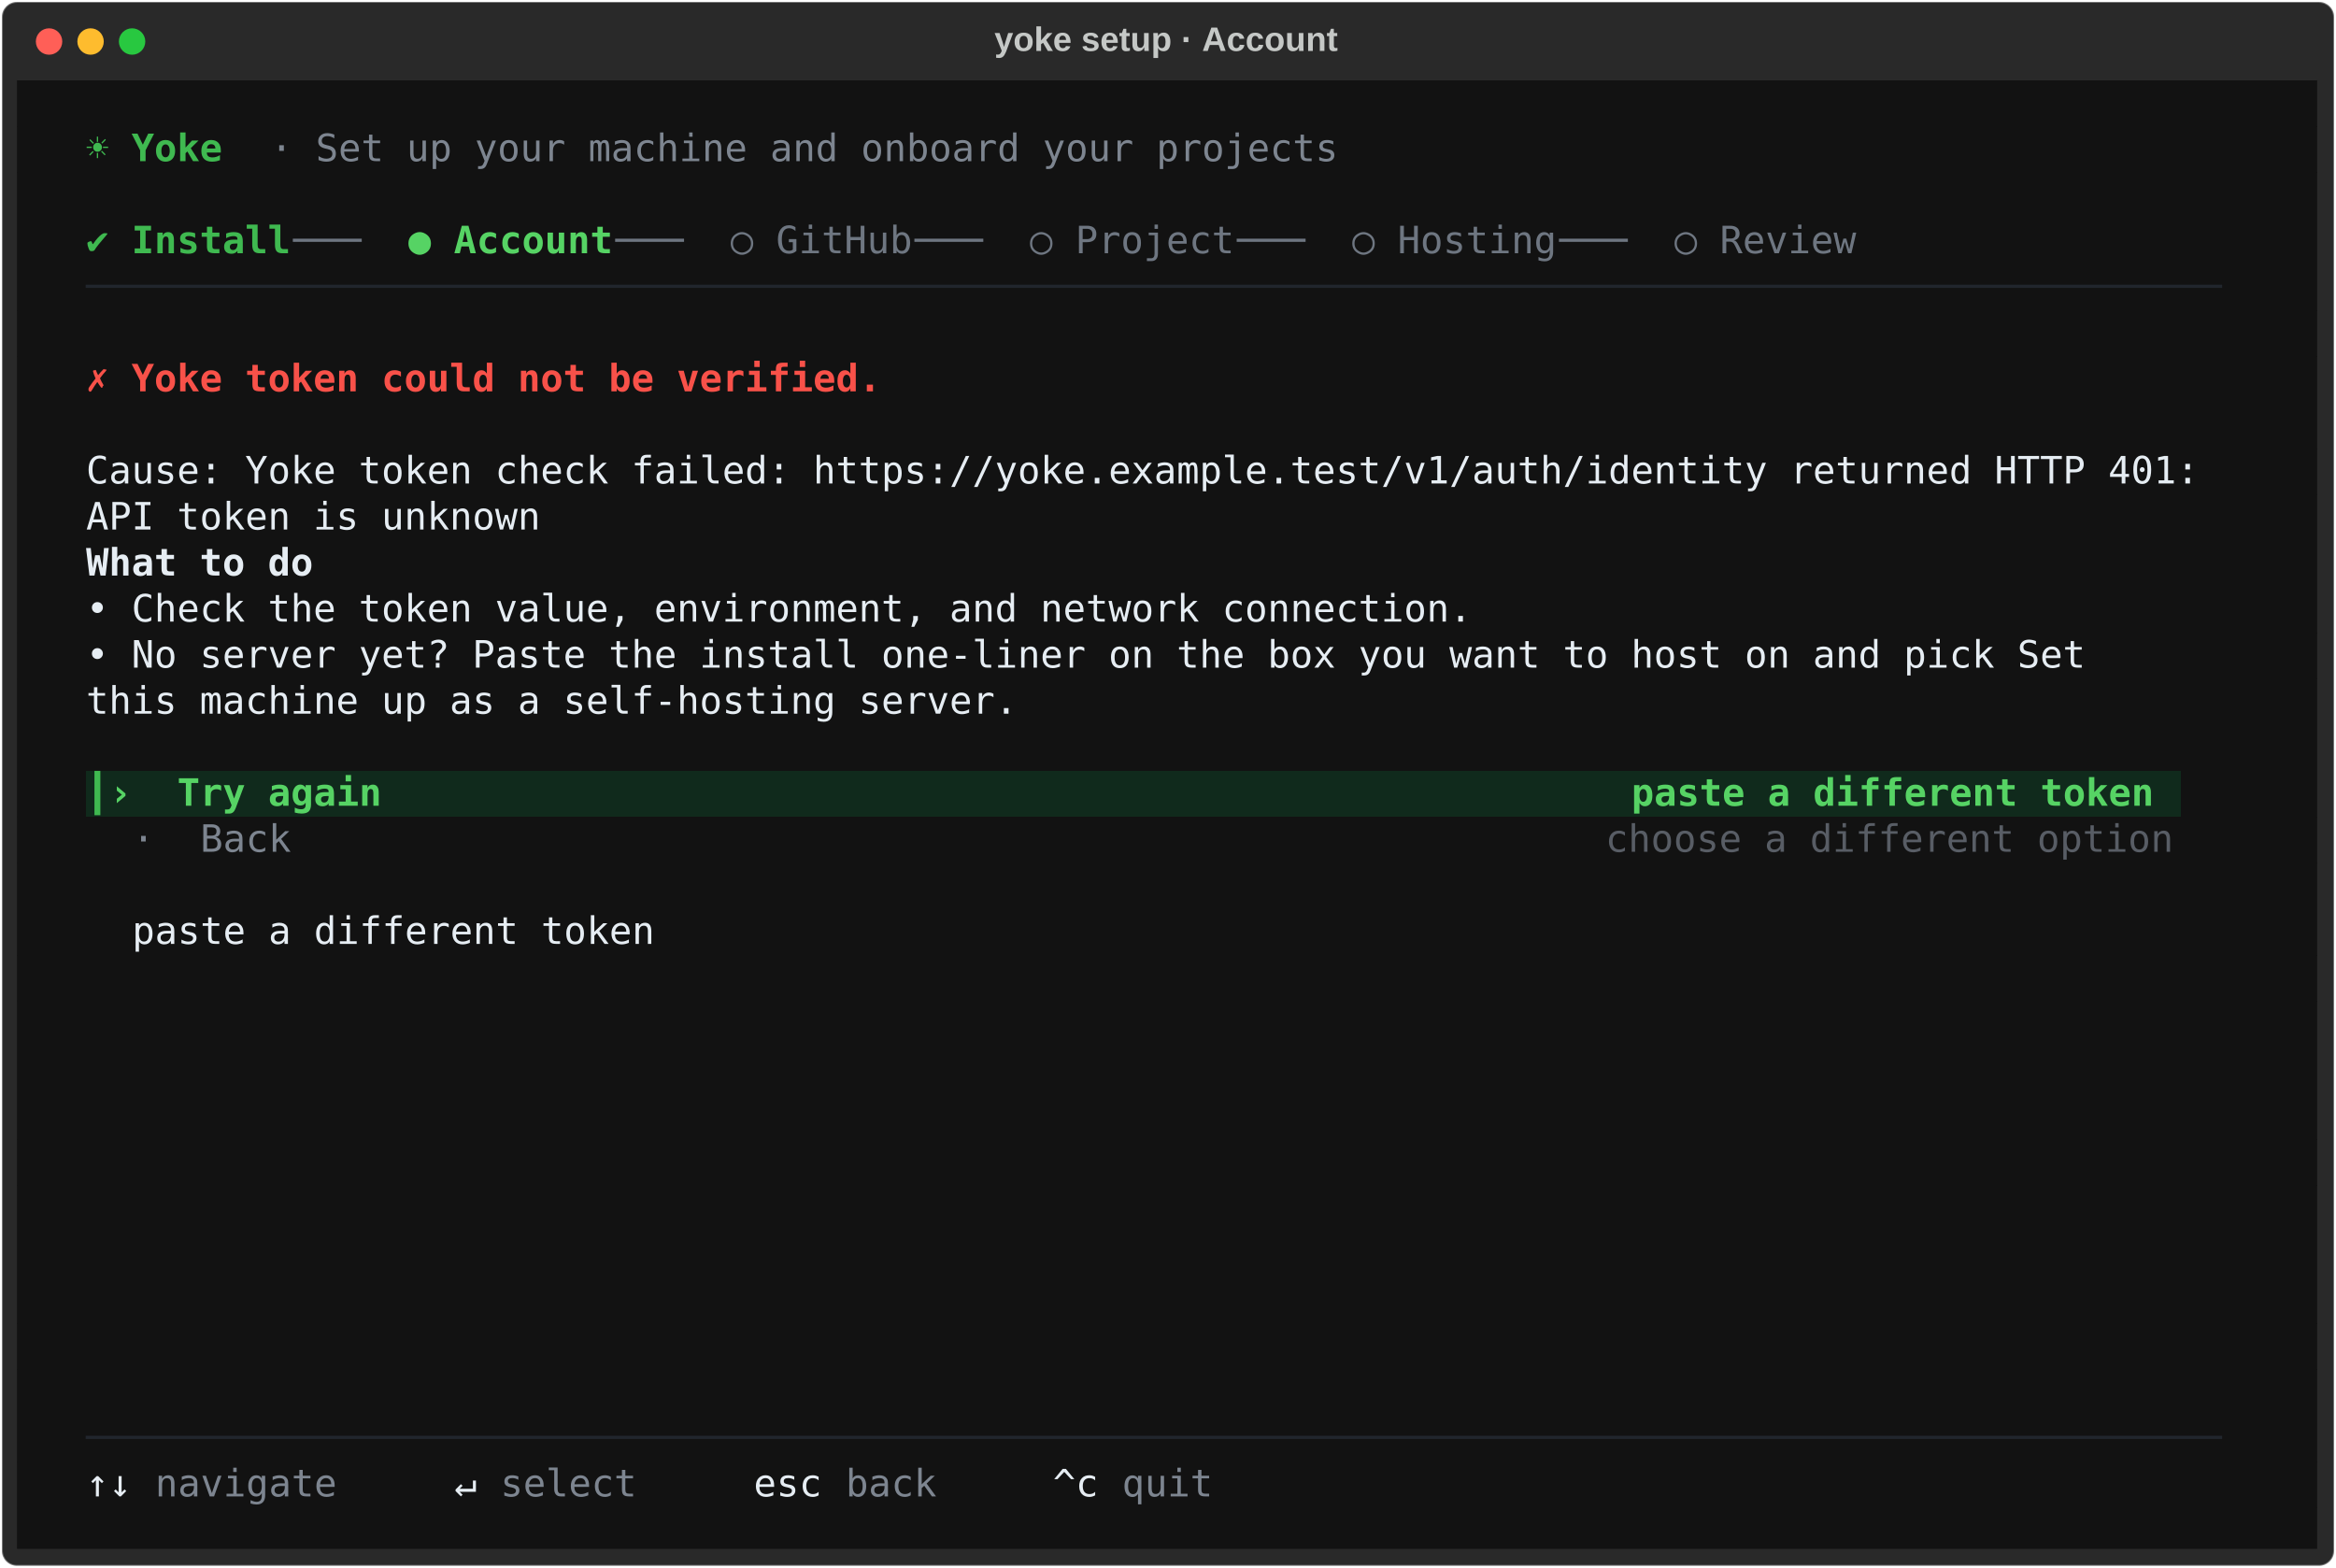
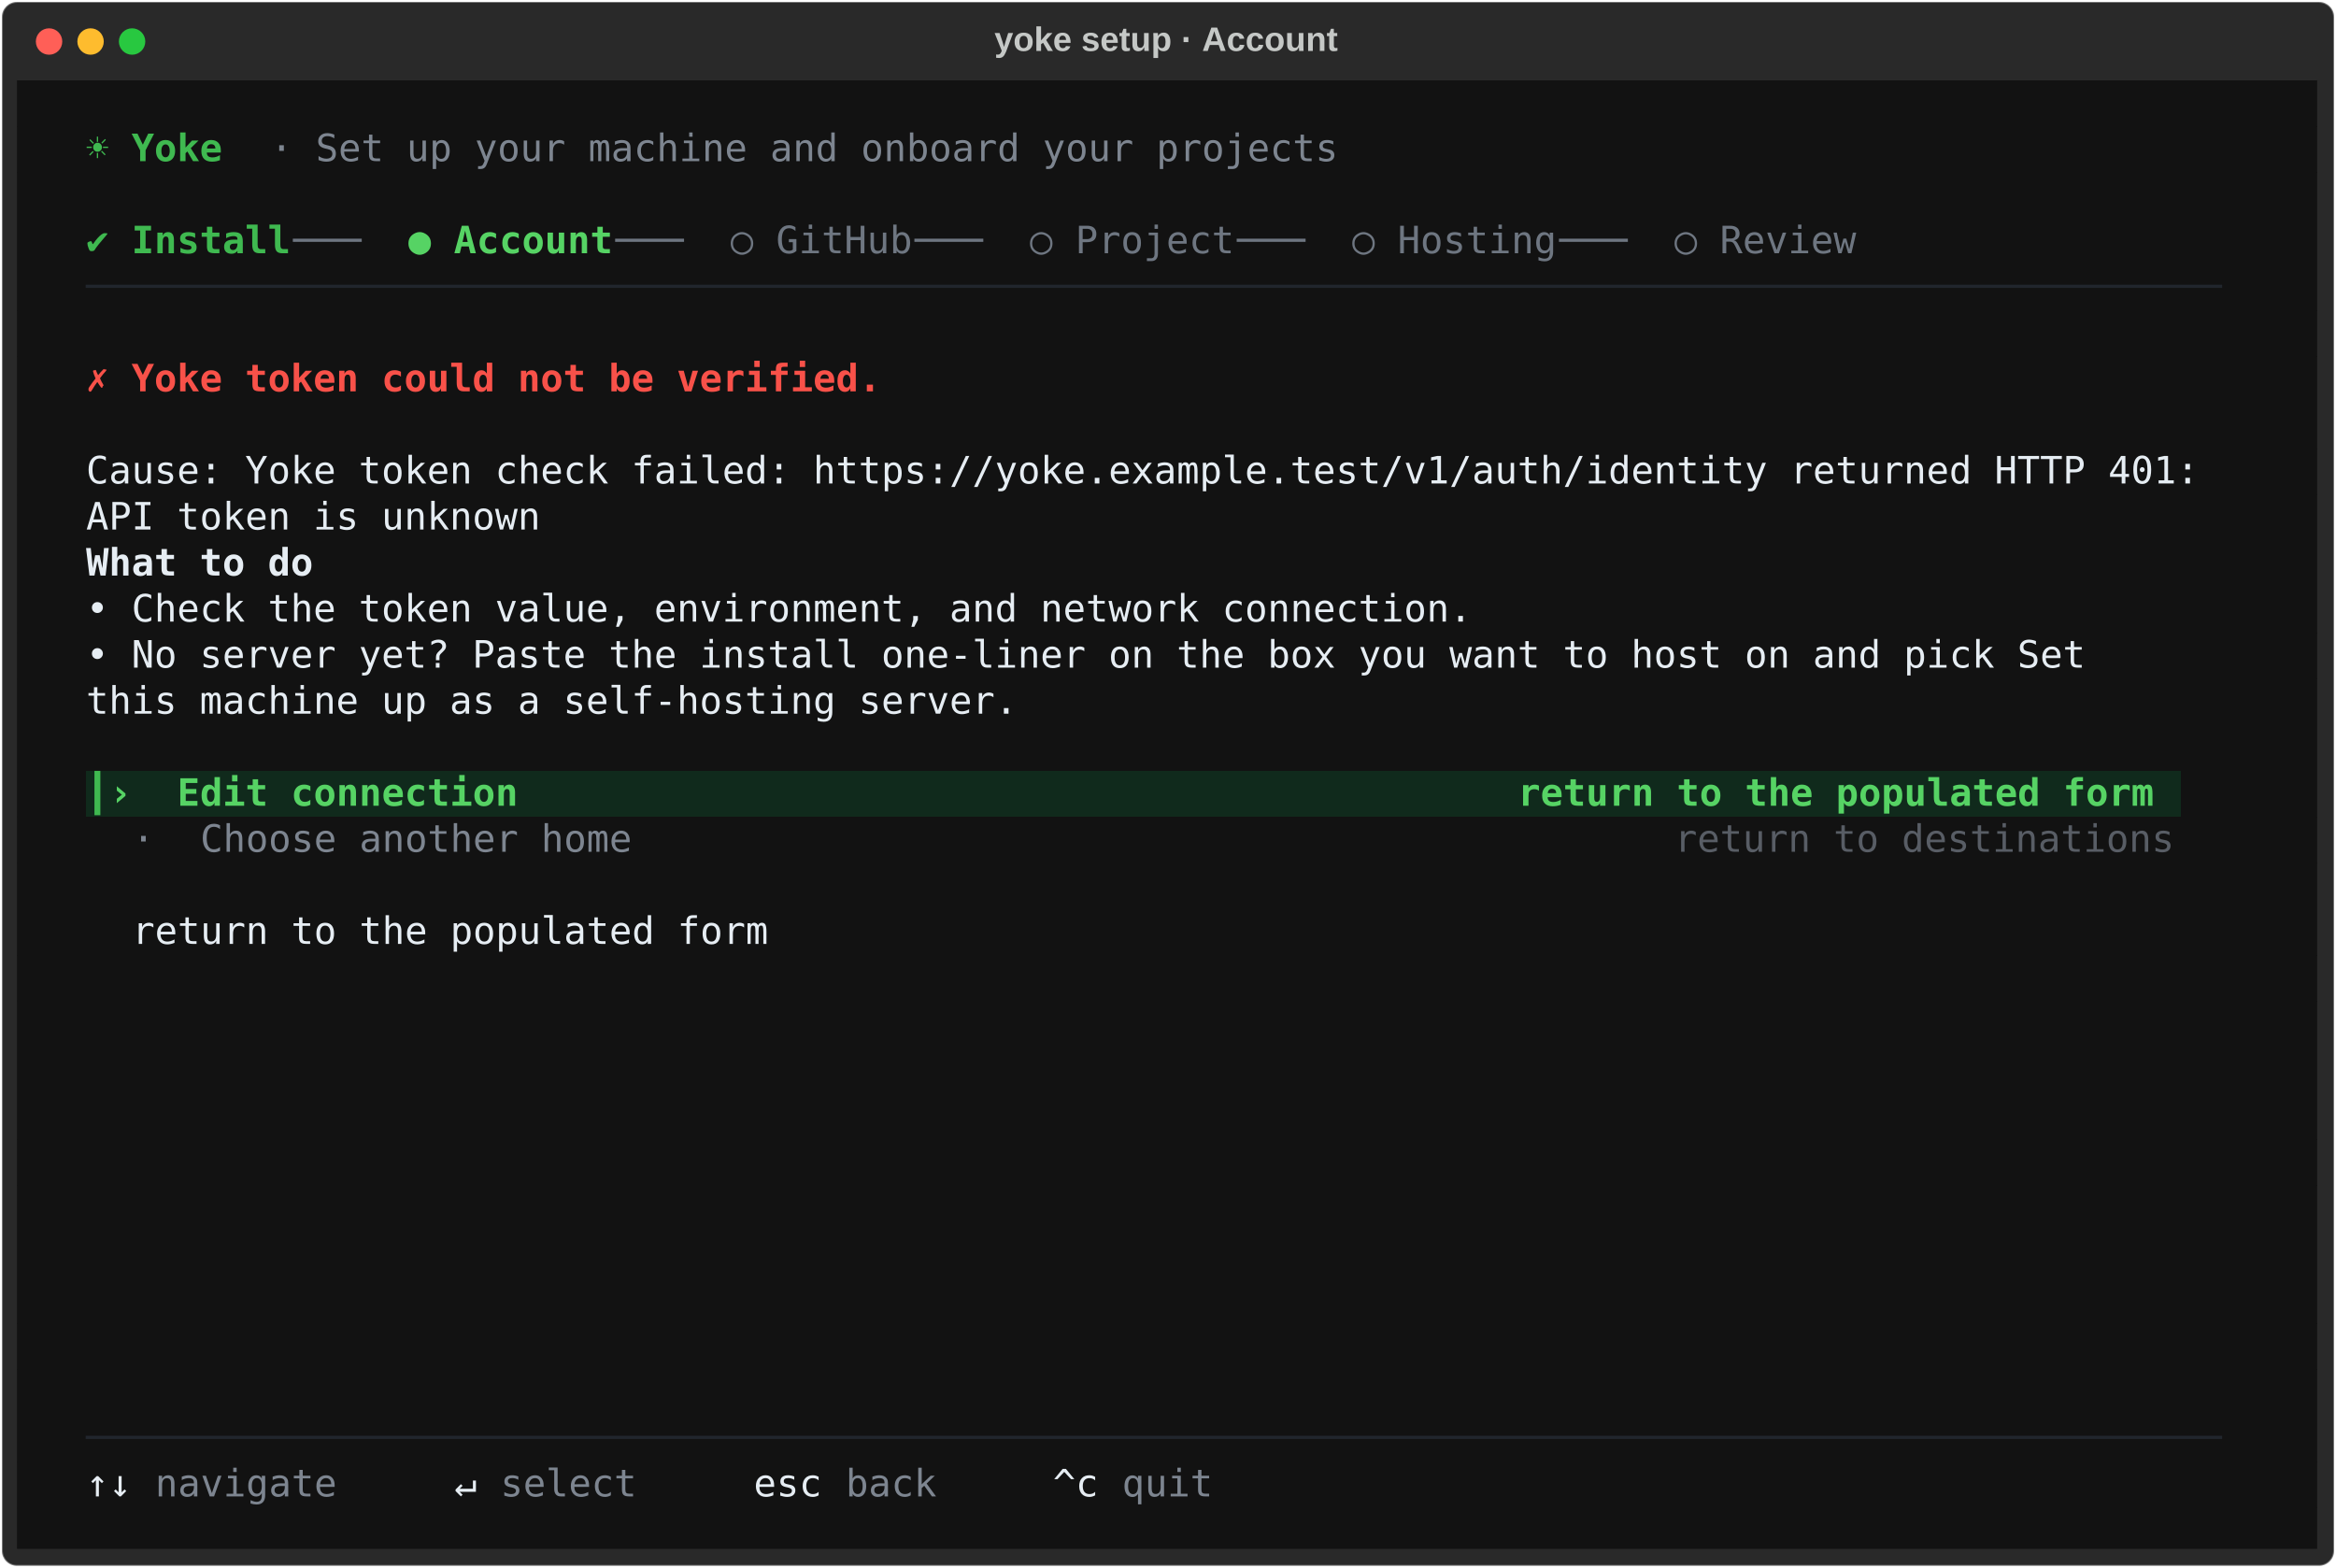
<svg xmlns="http://www.w3.org/2000/svg" class="rich-terminal" viewBox="0 0 1238 830.8">
  <style>

    @font-face {
        font-family: "Fira Code";
        src: local("FiraCode-Regular"),
                url("https://cdnjs.cloudflare.com/ajax/libs/firacode/{{VERSION}}/woff2/FiraCode-Regular.woff2") format("woff2"),
                url("https://cdnjs.cloudflare.com/ajax/libs/firacode/{{VERSION}}/woff/FiraCode-Regular.woff") format("woff");
        font-style: normal;
        font-weight: 400;
    }
    @font-face {
        font-family: "Fira Code";
        src: local("FiraCode-Bold"),
                url("https://cdnjs.cloudflare.com/ajax/libs/firacode/{{VERSION}}/woff2/FiraCode-Bold.woff2") format("woff2"),
                url("https://cdnjs.cloudflare.com/ajax/libs/firacode/{{VERSION}}/woff/FiraCode-Bold.woff") format("woff");
        font-style: bold;
        font-weight: 700;
    }

    .terminal-YOKE-matrix {
        font-family: Fira Code, monospace;
        font-size: 20px;
        line-height: 24.4px;
        font-variant-east-asian: full-width;
    }

    .terminal-YOKE-title {
        font-size: 18px;
        font-weight: bold;
        font-family: arial;
    }

.terminal-YOKE-r2 { fill: #3fb950;font-weight: bold }
.terminal-YOKE-r3 { fill: #e6edf3 }
.terminal-YOKE-r4 { fill: #7d8590 }
.terminal-YOKE-r5 { fill: #6e7681 }
.terminal-YOKE-r6 { fill: #56d364;font-weight: bold }
.terminal-YOKE-r7 { fill: #21262d }
.terminal-YOKE-r8 { fill: #f85149;font-weight: bold }
.terminal-YOKE-r9 { fill: #e6edf3;font-weight: bold }
.terminal-YOKE-r10 { fill: #3fb950 }
.terminal-YOKE-r12 { fill: #585d65 }
    </style>
  <defs>
    <clipPath id="terminal-YOKE-clip-terminal">
      <rect x="0" y="0" width="1219.0" height="779.8" />
    </clipPath>
    <clipPath id="terminal-YOKE-line-0">
      <rect x="0" y="1.5" width="1220" height="24.65" />
    </clipPath>
    <clipPath id="terminal-YOKE-line-1">
      <rect x="0" y="25.9" width="1220" height="24.65" />
    </clipPath>
    <clipPath id="terminal-YOKE-line-2">
      <rect x="0" y="50.3" width="1220" height="24.65" />
    </clipPath>
    <clipPath id="terminal-YOKE-line-3">
      <rect x="0" y="74.7" width="1220" height="24.65" />
    </clipPath>
    <clipPath id="terminal-YOKE-line-4">
      <rect x="0" y="99.1" width="1220" height="24.65" />
    </clipPath>
    <clipPath id="terminal-YOKE-line-5">
      <rect x="0" y="123.5" width="1220" height="24.65" />
    </clipPath>
    <clipPath id="terminal-YOKE-line-6">
      <rect x="0" y="147.9" width="1220" height="24.65" />
    </clipPath>
    <clipPath id="terminal-YOKE-line-7">
      <rect x="0" y="172.3" width="1220" height="24.65" />
    </clipPath>
    <clipPath id="terminal-YOKE-line-8">
      <rect x="0" y="196.7" width="1220" height="24.65" />
    </clipPath>
    <clipPath id="terminal-YOKE-line-9">
      <rect x="0" y="221.1" width="1220" height="24.65" />
    </clipPath>
    <clipPath id="terminal-YOKE-line-10">
      <rect x="0" y="245.5" width="1220" height="24.65" />
    </clipPath>
    <clipPath id="terminal-YOKE-line-11">
      <rect x="0" y="269.9" width="1220" height="24.65" />
    </clipPath>
    <clipPath id="terminal-YOKE-line-12">
      <rect x="0" y="294.3" width="1220" height="24.65" />
    </clipPath>
    <clipPath id="terminal-YOKE-line-13">
      <rect x="0" y="318.7" width="1220" height="24.65" />
    </clipPath>
    <clipPath id="terminal-YOKE-line-14">
      <rect x="0" y="343.1" width="1220" height="24.65" />
    </clipPath>
    <clipPath id="terminal-YOKE-line-15">
      <rect x="0" y="367.5" width="1220" height="24.65" />
    </clipPath>
    <clipPath id="terminal-YOKE-line-16">
      <rect x="0" y="391.9" width="1220" height="24.65" />
    </clipPath>
    <clipPath id="terminal-YOKE-line-17">
      <rect x="0" y="416.3" width="1220" height="24.65" />
    </clipPath>
    <clipPath id="terminal-YOKE-line-18">
      <rect x="0" y="440.7" width="1220" height="24.65" />
    </clipPath>
    <clipPath id="terminal-YOKE-line-19">
      <rect x="0" y="465.1" width="1220" height="24.65" />
    </clipPath>
    <clipPath id="terminal-YOKE-line-20">
      <rect x="0" y="489.5" width="1220" height="24.65" />
    </clipPath>
    <clipPath id="terminal-YOKE-line-21">
      <rect x="0" y="513.9" width="1220" height="24.65" />
    </clipPath>
    <clipPath id="terminal-YOKE-line-22">
      <rect x="0" y="538.3" width="1220" height="24.65" />
    </clipPath>
    <clipPath id="terminal-YOKE-line-23">
      <rect x="0" y="562.7" width="1220" height="24.65" />
    </clipPath>
    <clipPath id="terminal-YOKE-line-24">
      <rect x="0" y="587.1" width="1220" height="24.65" />
    </clipPath>
    <clipPath id="terminal-YOKE-line-25">
      <rect x="0" y="611.5" width="1220" height="24.65" />
    </clipPath>
    <clipPath id="terminal-YOKE-line-26">
      <rect x="0" y="635.9" width="1220" height="24.65" />
    </clipPath>
    <clipPath id="terminal-YOKE-line-27">
      <rect x="0" y="660.3" width="1220" height="24.65" />
    </clipPath>
    <clipPath id="terminal-YOKE-line-28">
      <rect x="0" y="684.7" width="1220" height="24.65" />
    </clipPath>
    <clipPath id="terminal-YOKE-line-29">
      <rect x="0" y="709.1" width="1220" height="24.65" />
    </clipPath>
    <clipPath id="terminal-YOKE-line-30">
      <rect x="0" y="733.5" width="1220" height="24.65" />
    </clipPath>
  </defs>
  <rect fill="#292929" stroke="rgba(255,255,255,0.35)" stroke-width="1" x="1" y="1" width="1236" height="828.8" rx="8" />
  <text class="terminal-YOKE-title" fill="#c5c8c6" text-anchor="middle" x="618" y="27">yoke setup · Account</text>
  <g transform="translate(26,22)">
    <circle cx="0" cy="0" r="7" fill="#ff5f57" />
    <circle cx="22" cy="0" r="7" fill="#febc2e" />
    <circle cx="44" cy="0" r="7" fill="#28c840" />
  </g>
  <g transform="translate(9, 41)" clip-path="url(#terminal-YOKE-clip-terminal)">
    <rect fill="#121212" x="0" y="1.5" width="1220" height="24.65" shape-rendering="crispEdges" />
    <rect fill="#121212" x="0" y="25.9" width="36.6" height="24.65" shape-rendering="crispEdges" />
    <rect fill="#121212" x="36.6" y="25.9" width="73.2" height="24.65" shape-rendering="crispEdges" />
    <rect fill="#121212" x="109.8" y="25.9" width="24.4" height="24.65" shape-rendering="crispEdges" />
    <rect fill="#121212" x="134.2" y="25.9" width="573.4" height="24.65" shape-rendering="crispEdges" />
    <rect fill="#121212" x="707.6" y="25.9" width="475.8" height="24.65" shape-rendering="crispEdges" />
    <rect fill="#121212" x="1183.4" y="25.9" width="36.6" height="24.65" shape-rendering="crispEdges" />
    <rect fill="#121212" x="0" y="50.3" width="1220" height="24.65" shape-rendering="crispEdges" />
    <rect fill="#121212" x="0" y="74.7" width="36.6" height="24.65" shape-rendering="crispEdges" />
    <rect fill="#121212" x="36.6" y="74.7" width="109.8" height="24.65" shape-rendering="crispEdges" />
    <rect fill="#121212" x="146.4" y="74.7" width="61" height="24.65" shape-rendering="crispEdges" />
    <rect fill="#121212" x="207.4" y="74.7" width="109.8" height="24.65" shape-rendering="crispEdges" />
    <rect fill="#121212" x="317.2" y="74.7" width="61" height="24.65" shape-rendering="crispEdges" />
    <rect fill="#121212" x="378.2" y="74.7" width="97.6" height="24.65" shape-rendering="crispEdges" />
    <rect fill="#121212" x="475.8" y="74.7" width="61" height="24.65" shape-rendering="crispEdges" />
    <rect fill="#121212" x="536.8" y="74.7" width="109.8" height="24.65" shape-rendering="crispEdges" />
    <rect fill="#121212" x="646.6" y="74.7" width="61" height="24.65" shape-rendering="crispEdges" />
    <rect fill="#121212" x="707.6" y="74.7" width="109.8" height="24.65" shape-rendering="crispEdges" />
    <rect fill="#121212" x="817.4" y="74.7" width="61" height="24.65" shape-rendering="crispEdges" />
    <rect fill="#121212" x="878.4" y="74.7" width="97.6" height="24.65" shape-rendering="crispEdges" />
    <rect fill="#121212" x="976" y="74.7" width="207.4" height="24.65" shape-rendering="crispEdges" />
    <rect fill="#121212" x="1183.4" y="74.7" width="36.6" height="24.65" shape-rendering="crispEdges" />
    <rect fill="#121212" x="0" y="99.1" width="36.6" height="24.65" shape-rendering="crispEdges" />
    <rect fill="#121212" x="36.6" y="99.1" width="1146.8" height="24.65" shape-rendering="crispEdges" />
    <rect fill="#121212" x="1183.4" y="99.1" width="36.6" height="24.65" shape-rendering="crispEdges" />
    <rect fill="#121212" x="0" y="123.5" width="1220" height="24.65" shape-rendering="crispEdges" />
    <rect fill="#121212" x="0" y="147.9" width="36.6" height="24.65" shape-rendering="crispEdges" />
    <rect fill="#121212" x="36.6" y="147.9" width="427" height="24.65" shape-rendering="crispEdges" />
    <rect fill="#121212" x="463.6" y="147.9" width="719.8" height="24.65" shape-rendering="crispEdges" />
    <rect fill="#121212" x="1183.4" y="147.9" width="36.6" height="24.65" shape-rendering="crispEdges" />
    <rect fill="#121212" x="0" y="172.3" width="36.6" height="24.65" shape-rendering="crispEdges" />
    <rect fill="#121212" x="36.6" y="172.3" width="0" height="24.65" shape-rendering="crispEdges" />
    <rect fill="#121212" x="36.6" y="172.3" width="1146.8" height="24.65" shape-rendering="crispEdges" />
    <rect fill="#121212" x="1183.4" y="172.3" width="36.6" height="24.65" shape-rendering="crispEdges" />
    <rect fill="#121212" x="0" y="196.7" width="36.6" height="24.65" shape-rendering="crispEdges" />
    <rect fill="#121212" x="36.6" y="196.7" width="1134.6" height="24.65" shape-rendering="crispEdges" />
    <rect fill="#121212" x="1171.2" y="196.7" width="12.2" height="24.65" shape-rendering="crispEdges" />
    <rect fill="#121212" x="1183.4" y="196.7" width="36.6" height="24.65" shape-rendering="crispEdges" />
    <rect fill="#121212" x="0" y="221.1" width="36.6" height="24.65" shape-rendering="crispEdges" />
    <rect fill="#121212" x="36.6" y="221.1" width="244" height="24.65" shape-rendering="crispEdges" />
    <rect fill="#121212" x="280.6" y="221.1" width="902.8" height="24.65" shape-rendering="crispEdges" />
    <rect fill="#121212" x="1183.4" y="221.1" width="36.6" height="24.65" shape-rendering="crispEdges" />
    <rect fill="#121212" x="0" y="245.5" width="36.6" height="24.65" shape-rendering="crispEdges" />
    <rect fill="#121212" x="36.6" y="245.5" width="122" height="24.65" shape-rendering="crispEdges" />
    <rect fill="#121212" x="158.6" y="245.5" width="1024.8" height="24.65" shape-rendering="crispEdges" />
    <rect fill="#121212" x="1183.4" y="245.5" width="36.6" height="24.65" shape-rendering="crispEdges" />
    <rect fill="#121212" x="0" y="269.9" width="36.6" height="24.65" shape-rendering="crispEdges" />
    <rect fill="#121212" x="36.6" y="269.9" width="768.6" height="24.65" shape-rendering="crispEdges" />
    <rect fill="#121212" x="805.2" y="269.9" width="378.2" height="24.65" shape-rendering="crispEdges" />
    <rect fill="#121212" x="1183.4" y="269.9" width="36.6" height="24.65" shape-rendering="crispEdges" />
    <rect fill="#121212" x="0" y="294.3" width="36.6" height="24.65" shape-rendering="crispEdges" />
    <rect fill="#121212" x="36.6" y="294.3" width="1098" height="24.65" shape-rendering="crispEdges" />
    <rect fill="#121212" x="1134.6" y="294.3" width="48.8" height="24.65" shape-rendering="crispEdges" />
    <rect fill="#121212" x="1183.4" y="294.3" width="36.6" height="24.65" shape-rendering="crispEdges" />
    <rect fill="#121212" x="0" y="318.7" width="36.6" height="24.65" shape-rendering="crispEdges" />
    <rect fill="#121212" x="36.6" y="318.7" width="500.2" height="24.65" shape-rendering="crispEdges" />
    <rect fill="#121212" x="536.8" y="318.7" width="646.6" height="24.65" shape-rendering="crispEdges" />
    <rect fill="#121212" x="1183.4" y="318.7" width="36.6" height="24.65" shape-rendering="crispEdges" />
    <rect fill="#121212" x="0" y="343.1" width="36.6" height="24.65" shape-rendering="crispEdges" />
    <rect fill="#121212" x="36.6" y="343.1" width="0" height="24.65" shape-rendering="crispEdges" />
    <rect fill="#121212" x="36.6" y="343.1" width="1146.8" height="24.65" shape-rendering="crispEdges" />
    <rect fill="#121212" x="1183.4" y="343.1" width="36.6" height="24.65" shape-rendering="crispEdges" />
    <rect fill="#121212" x="0" y="367.5" width="36.6" height="24.65" shape-rendering="crispEdges" />
    <rect fill="#102a1c" x="36.6" y="367.5" width="12.2" height="24.65" shape-rendering="crispEdges" />
    <rect fill="#102a1c" x="48.8" y="367.5" width="1098" height="24.65" shape-rendering="crispEdges" />
    <rect fill="#121212" x="1146.8" y="367.5" width="36.6" height="24.65" shape-rendering="crispEdges" />
    <rect fill="#121212" x="1183.4" y="367.5" width="36.6" height="24.65" shape-rendering="crispEdges" />
    <rect fill="#121212" x="0" y="391.9" width="36.6" height="24.65" shape-rendering="crispEdges" />
    <rect fill="#121212" x="36.6" y="391.9" width="12.2" height="24.65" shape-rendering="crispEdges" />
    <rect fill="#121212" x="48.8" y="391.9" width="12.2" height="24.65" shape-rendering="crispEdges" />
-     <rect fill="#121212" x="61" y="391.9" width="780.8" height="24.65" shape-rendering="crispEdges" />
-     <rect fill="#121212" x="841.8" y="391.9" width="305" height="24.65" shape-rendering="crispEdges" />
+     <rect fill="#121212" x="61" y="391.9" width="817.4" height="24.65" shape-rendering="crispEdges" />
+     <rect fill="#121212" x="878.4" y="391.9" width="268.4" height="24.65" shape-rendering="crispEdges" />
    <rect fill="#121212" x="1146.8" y="391.9" width="36.6" height="24.65" shape-rendering="crispEdges" />
    <rect fill="#121212" x="1183.4" y="391.9" width="36.6" height="24.65" shape-rendering="crispEdges" />
    <rect fill="#121212" x="0" y="416.3" width="36.6" height="24.65" shape-rendering="crispEdges" />
    <rect fill="#121212" x="36.6" y="416.3" width="1110.2" height="24.65" shape-rendering="crispEdges" />
    <rect fill="#121212" x="1146.8" y="416.3" width="36.6" height="24.65" shape-rendering="crispEdges" />
    <rect fill="#121212" x="1183.4" y="416.3" width="36.6" height="24.65" shape-rendering="crispEdges" />
    <rect fill="#121212" x="0" y="440.7" width="36.6" height="24.65" shape-rendering="crispEdges" />
    <rect fill="#121212" x="36.6" y="440.7" width="24.4" height="24.65" shape-rendering="crispEdges" />
-     <rect fill="#121212" x="61" y="440.7" width="280.6" height="24.65" shape-rendering="crispEdges" />
-     <rect fill="#121212" x="341.6" y="440.7" width="768.6" height="24.65" shape-rendering="crispEdges" />
+     <rect fill="#121212" x="61" y="440.7" width="341.6" height="24.65" shape-rendering="crispEdges" />
+     <rect fill="#121212" x="402.6" y="440.7" width="707.6" height="24.65" shape-rendering="crispEdges" />
    <rect fill="#121212" x="1110.2" y="440.7" width="36.6" height="24.65" shape-rendering="crispEdges" />
    <rect fill="#121212" x="1146.8" y="440.7" width="36.6" height="24.65" shape-rendering="crispEdges" />
    <rect fill="#121212" x="1183.4" y="440.7" width="36.6" height="24.65" shape-rendering="crispEdges" />
    <rect fill="#121212" x="0" y="465.1" width="36.6" height="24.65" shape-rendering="crispEdges" />
    <rect fill="#121212" x="36.6" y="465.1" width="1146.8" height="24.65" shape-rendering="crispEdges" />
    <rect fill="#121212" x="1183.4" y="465.1" width="36.6" height="24.65" shape-rendering="crispEdges" />
    <rect fill="#121212" x="0" y="489.5" width="36.6" height="24.65" shape-rendering="crispEdges" />
    <rect fill="#121212" x="36.6" y="489.5" width="1146.8" height="24.65" shape-rendering="crispEdges" />
    <rect fill="#121212" x="1183.4" y="489.5" width="36.6" height="24.65" shape-rendering="crispEdges" />
    <rect fill="#121212" x="0" y="513.9" width="36.6" height="24.65" shape-rendering="crispEdges" />
    <rect fill="#121212" x="36.6" y="513.9" width="1146.8" height="24.65" shape-rendering="crispEdges" />
    <rect fill="#121212" x="1183.4" y="513.9" width="36.6" height="24.65" shape-rendering="crispEdges" />
    <rect fill="#121212" x="0" y="538.3" width="36.6" height="24.65" shape-rendering="crispEdges" />
    <rect fill="#121212" x="36.6" y="538.3" width="1146.8" height="24.65" shape-rendering="crispEdges" />
    <rect fill="#121212" x="1183.4" y="538.3" width="36.6" height="24.65" shape-rendering="crispEdges" />
    <rect fill="#121212" x="0" y="562.7" width="36.6" height="24.65" shape-rendering="crispEdges" />
    <rect fill="#121212" x="36.6" y="562.7" width="1146.8" height="24.65" shape-rendering="crispEdges" />
    <rect fill="#121212" x="1183.4" y="562.7" width="36.6" height="24.65" shape-rendering="crispEdges" />
    <rect fill="#121212" x="0" y="587.1" width="36.6" height="24.65" shape-rendering="crispEdges" />
    <rect fill="#121212" x="36.6" y="587.1" width="1146.8" height="24.65" shape-rendering="crispEdges" />
    <rect fill="#121212" x="1183.4" y="587.1" width="36.6" height="24.65" shape-rendering="crispEdges" />
    <rect fill="#121212" x="0" y="611.5" width="36.6" height="24.65" shape-rendering="crispEdges" />
    <rect fill="#121212" x="36.6" y="611.5" width="1146.8" height="24.65" shape-rendering="crispEdges" />
    <rect fill="#121212" x="1183.4" y="611.5" width="36.6" height="24.65" shape-rendering="crispEdges" />
    <rect fill="#121212" x="0" y="635.9" width="36.6" height="24.65" shape-rendering="crispEdges" />
    <rect fill="#121212" x="36.6" y="635.9" width="1146.8" height="24.65" shape-rendering="crispEdges" />
    <rect fill="#121212" x="1183.4" y="635.9" width="36.6" height="24.65" shape-rendering="crispEdges" />
    <rect fill="#121212" x="0" y="660.3" width="36.6" height="24.65" shape-rendering="crispEdges" />
    <rect fill="#121212" x="36.6" y="660.3" width="1146.8" height="24.65" shape-rendering="crispEdges" />
    <rect fill="#121212" x="1183.4" y="660.3" width="36.6" height="24.65" shape-rendering="crispEdges" />
    <rect fill="#121212" x="0" y="684.7" width="36.6" height="24.65" shape-rendering="crispEdges" />
    <rect fill="#121212" x="36.6" y="684.7" width="1146.8" height="24.65" shape-rendering="crispEdges" />
    <rect fill="#121212" x="1183.4" y="684.7" width="36.6" height="24.65" shape-rendering="crispEdges" />
    <rect fill="#121212" x="0" y="709.1" width="36.6" height="24.65" shape-rendering="crispEdges" />
    <rect fill="#121212" x="36.6" y="709.1" width="1146.8" height="24.65" shape-rendering="crispEdges" />
    <rect fill="#121212" x="1183.4" y="709.1" width="36.6" height="24.65" shape-rendering="crispEdges" />
    <rect fill="#121212" x="0" y="733.5" width="36.6" height="24.65" shape-rendering="crispEdges" />
    <rect fill="#121212" x="36.6" y="733.5" width="24.4" height="24.65" shape-rendering="crispEdges" />
    <rect fill="#121212" x="61" y="733.5" width="12.2" height="24.65" shape-rendering="crispEdges" />
    <rect fill="#121212" x="73.2" y="733.5" width="97.6" height="24.65" shape-rendering="crispEdges" />
    <rect fill="#121212" x="170.8" y="733.5" width="61" height="24.65" shape-rendering="crispEdges" />
    <rect fill="#121212" x="231.8" y="733.5" width="12.2" height="24.65" shape-rendering="crispEdges" />
    <rect fill="#121212" x="244" y="733.5" width="12.2" height="24.65" shape-rendering="crispEdges" />
    <rect fill="#121212" x="256.2" y="733.5" width="73.2" height="24.65" shape-rendering="crispEdges" />
    <rect fill="#121212" x="329.4" y="733.5" width="61" height="24.65" shape-rendering="crispEdges" />
    <rect fill="#121212" x="390.4" y="733.5" width="36.6" height="24.65" shape-rendering="crispEdges" />
    <rect fill="#121212" x="427" y="733.5" width="12.2" height="24.65" shape-rendering="crispEdges" />
    <rect fill="#121212" x="439.2" y="733.5" width="48.8" height="24.65" shape-rendering="crispEdges" />
    <rect fill="#121212" x="488" y="733.5" width="61" height="24.65" shape-rendering="crispEdges" />
    <rect fill="#121212" x="549" y="733.5" width="24.4" height="24.65" shape-rendering="crispEdges" />
    <rect fill="#121212" x="573.4" y="733.5" width="12.2" height="24.65" shape-rendering="crispEdges" />
    <rect fill="#121212" x="585.6" y="733.5" width="48.8" height="24.65" shape-rendering="crispEdges" />
    <rect fill="#121212" x="634.4" y="733.5" width="549" height="24.65" shape-rendering="crispEdges" />
    <rect fill="#121212" x="1183.4" y="733.5" width="36.6" height="24.65" shape-rendering="crispEdges" />
    <rect fill="#121212" x="0" y="757.9" width="1220" height="24.65" shape-rendering="crispEdges" />
    <g class="terminal-YOKE-matrix">
      <text class="terminal-YOKE-r2" x="36.6" y="44.4" textLength="73.2" clip-path="url(#terminal-YOKE-line-1)">☀ Yoke</text>
      <text class="terminal-YOKE-r4" x="134.2" y="44.4" textLength="573.4" clip-path="url(#terminal-YOKE-line-1)">· Set up your machine and onboard your projects</text>
      <text class="terminal-YOKE-r2" x="36.6" y="93.2" textLength="109.8" clip-path="url(#terminal-YOKE-line-3)">✔ Install</text>
      <text class="terminal-YOKE-r5" x="146.4" y="93.2" textLength="61" clip-path="url(#terminal-YOKE-line-3)"> ─── </text>
      <text class="terminal-YOKE-r6" x="207.4" y="93.2" textLength="109.8" clip-path="url(#terminal-YOKE-line-3)">● Account</text>
      <text class="terminal-YOKE-r5" x="317.2" y="93.2" textLength="61" clip-path="url(#terminal-YOKE-line-3)"> ─── </text>
      <text class="terminal-YOKE-r5" x="378.2" y="93.2" textLength="97.6" clip-path="url(#terminal-YOKE-line-3)">○ GitHub</text>
      <text class="terminal-YOKE-r5" x="475.8" y="93.2" textLength="61" clip-path="url(#terminal-YOKE-line-3)"> ─── </text>
      <text class="terminal-YOKE-r5" x="536.8" y="93.2" textLength="109.8" clip-path="url(#terminal-YOKE-line-3)">○ Project</text>
      <text class="terminal-YOKE-r5" x="646.6" y="93.2" textLength="61" clip-path="url(#terminal-YOKE-line-3)"> ─── </text>
      <text class="terminal-YOKE-r5" x="707.6" y="93.2" textLength="109.8" clip-path="url(#terminal-YOKE-line-3)">○ Hosting</text>
      <text class="terminal-YOKE-r5" x="817.4" y="93.2" textLength="61" clip-path="url(#terminal-YOKE-line-3)"> ─── </text>
      <text class="terminal-YOKE-r5" x="878.4" y="93.2" textLength="97.6" clip-path="url(#terminal-YOKE-line-3)">○ Review</text>
      <text class="terminal-YOKE-r7" x="36.6" y="117.6" textLength="1146.8" clip-path="url(#terminal-YOKE-line-4)">──────────────────────────────────────────────────────────────────────────────────────────────</text>
      <text class="terminal-YOKE-r8" x="36.6" y="166.4" textLength="427" clip-path="url(#terminal-YOKE-line-6)">✗ Yoke token could not be verified.</text>
      <text class="terminal-YOKE-r3" x="36.6" y="215.2" textLength="1134.6" clip-path="url(#terminal-YOKE-line-8)">Cause: Yoke token check failed: https://yoke.example.test/v1/auth/identity returned HTTP 401:</text>
      <text class="terminal-YOKE-r3" x="36.6" y="239.6" textLength="244" clip-path="url(#terminal-YOKE-line-9)">API token is unknown</text>
      <text class="terminal-YOKE-r9" x="36.6" y="264" textLength="122" clip-path="url(#terminal-YOKE-line-10)">What to do</text>
      <text class="terminal-YOKE-r3" x="36.6" y="288.4" textLength="768.6" clip-path="url(#terminal-YOKE-line-11)">  • Check the token value, environment, and network connection.</text>
      <text class="terminal-YOKE-r3" x="36.6" y="312.8" textLength="1098" clip-path="url(#terminal-YOKE-line-12)">  • No server yet? Paste the install one-liner on the box you want to host on and pick Set</text>
      <text class="terminal-YOKE-r3" x="36.6" y="337.2" textLength="500.2" clip-path="url(#terminal-YOKE-line-13)">this machine up as a self-hosting server.</text>
      <text class="terminal-YOKE-r10" x="36.6" y="386" textLength="12.2" clip-path="url(#terminal-YOKE-line-15)">┃</text>
-       <text class="terminal-YOKE-r6" x="48.8" y="386" textLength="1098" clip-path="url(#terminal-YOKE-line-15)">›  Try again                                                       paste a different token</text>
-       <text class="terminal-YOKE-r4" x="61" y="410.4" textLength="780.8" clip-path="url(#terminal-YOKE-line-16)">·  Back                                                         </text>
-       <text class="terminal-YOKE-r12" x="841.8" y="410.4" textLength="305" clip-path="url(#terminal-YOKE-line-16)">choose a different option</text>
-       <text class="terminal-YOKE-r3" x="61" y="459.2" textLength="280.6" clip-path="url(#terminal-YOKE-line-18)">paste a different token</text>
+       <text class="terminal-YOKE-r6" x="48.8" y="386" textLength="1098" clip-path="url(#terminal-YOKE-line-15)">›  Edit connection                                            return to the populated form</text>
+       <text class="terminal-YOKE-r4" x="61" y="410.4" textLength="817.4" clip-path="url(#terminal-YOKE-line-16)">·  Choose another home                                             </text>
+       <text class="terminal-YOKE-r12" x="878.4" y="410.4" textLength="268.4" clip-path="url(#terminal-YOKE-line-16)">return to destinations</text>
+       <text class="terminal-YOKE-r3" x="61" y="459.2" textLength="341.6" clip-path="url(#terminal-YOKE-line-18)">return to the populated form</text>
      <text class="terminal-YOKE-r7" x="36.6" y="727.6" textLength="1146.8" clip-path="url(#terminal-YOKE-line-29)">──────────────────────────────────────────────────────────────────────────────────────────────</text>
      <text class="terminal-YOKE-r3" x="36.6" y="752" textLength="24.4" clip-path="url(#terminal-YOKE-line-30)">↑↓</text>
      <text class="terminal-YOKE-r4" x="73.2" y="752" textLength="97.6" clip-path="url(#terminal-YOKE-line-30)">navigate</text>
      <text class="terminal-YOKE-r3" x="231.8" y="752" textLength="12.2" clip-path="url(#terminal-YOKE-line-30)">↵</text>
      <text class="terminal-YOKE-r4" x="256.2" y="752" textLength="73.2" clip-path="url(#terminal-YOKE-line-30)">select</text>
      <text class="terminal-YOKE-r3" x="390.4" y="752" textLength="36.6" clip-path="url(#terminal-YOKE-line-30)">esc</text>
      <text class="terminal-YOKE-r4" x="439.2" y="752" textLength="48.8" clip-path="url(#terminal-YOKE-line-30)">back</text>
      <text class="terminal-YOKE-r3" x="549" y="752" textLength="24.4" clip-path="url(#terminal-YOKE-line-30)">^c</text>
      <text class="terminal-YOKE-r4" x="585.6" y="752" textLength="48.8" clip-path="url(#terminal-YOKE-line-30)">quit</text>
    </g>
  </g>
</svg>
